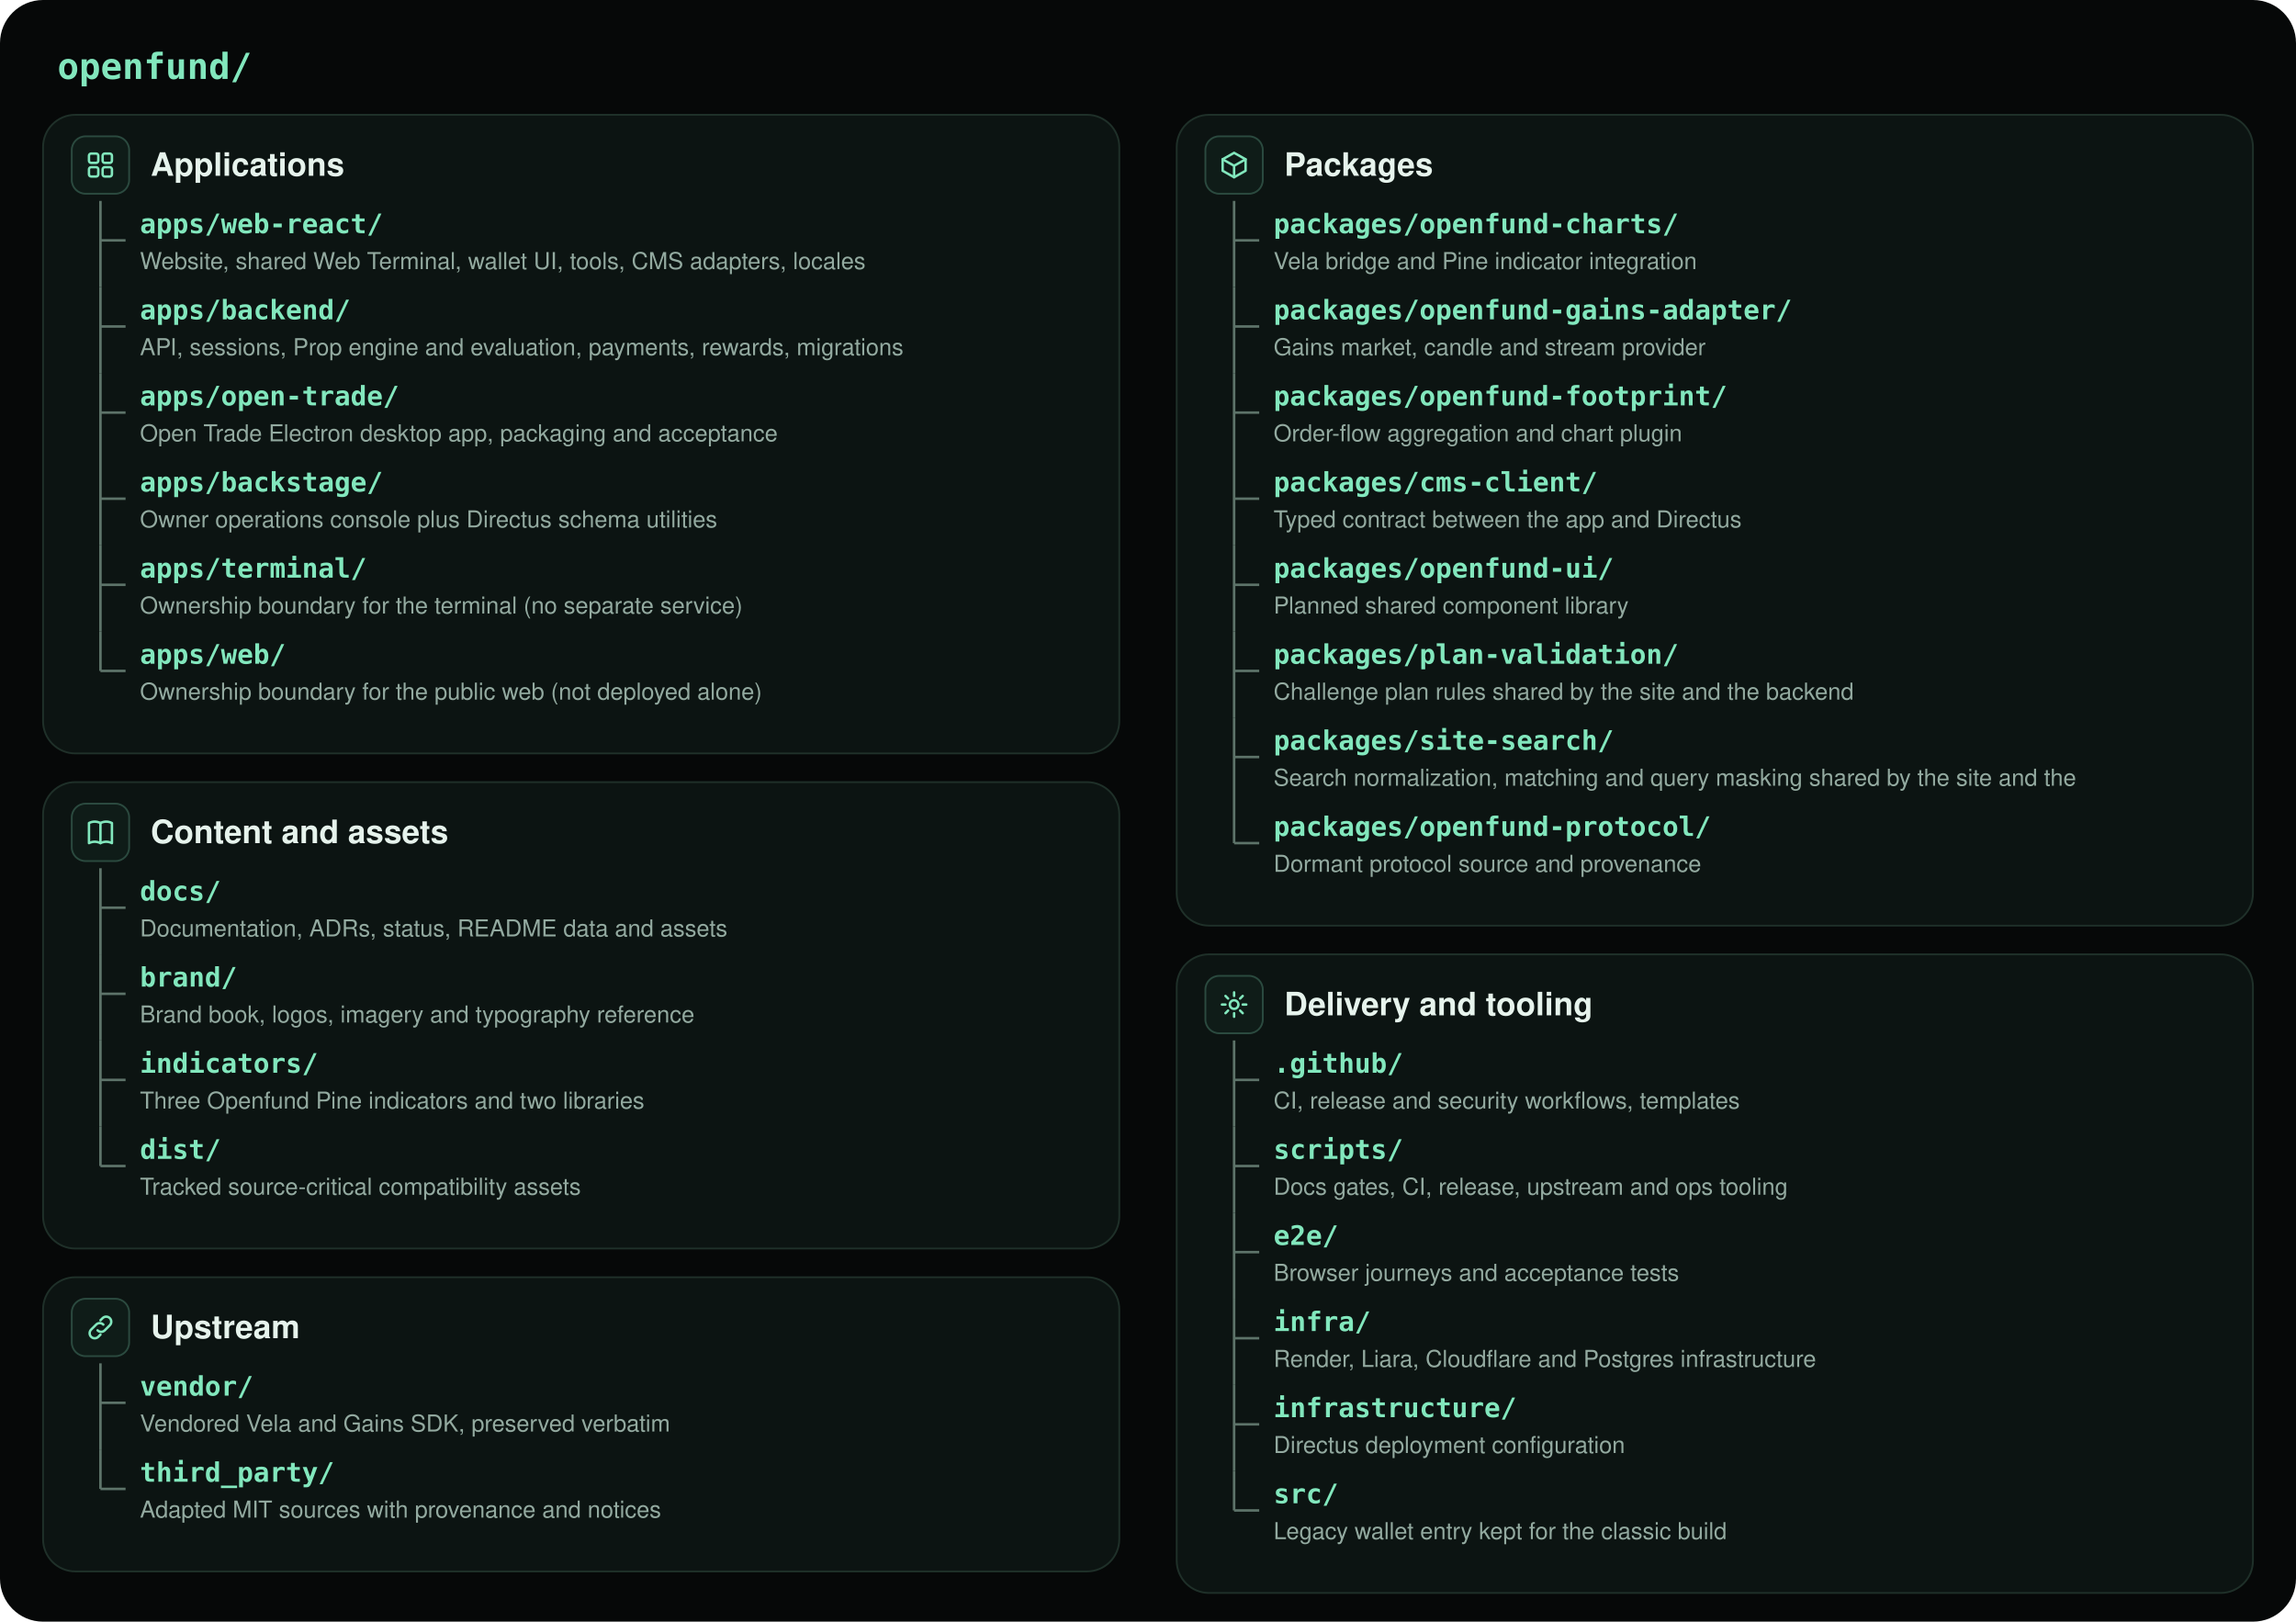
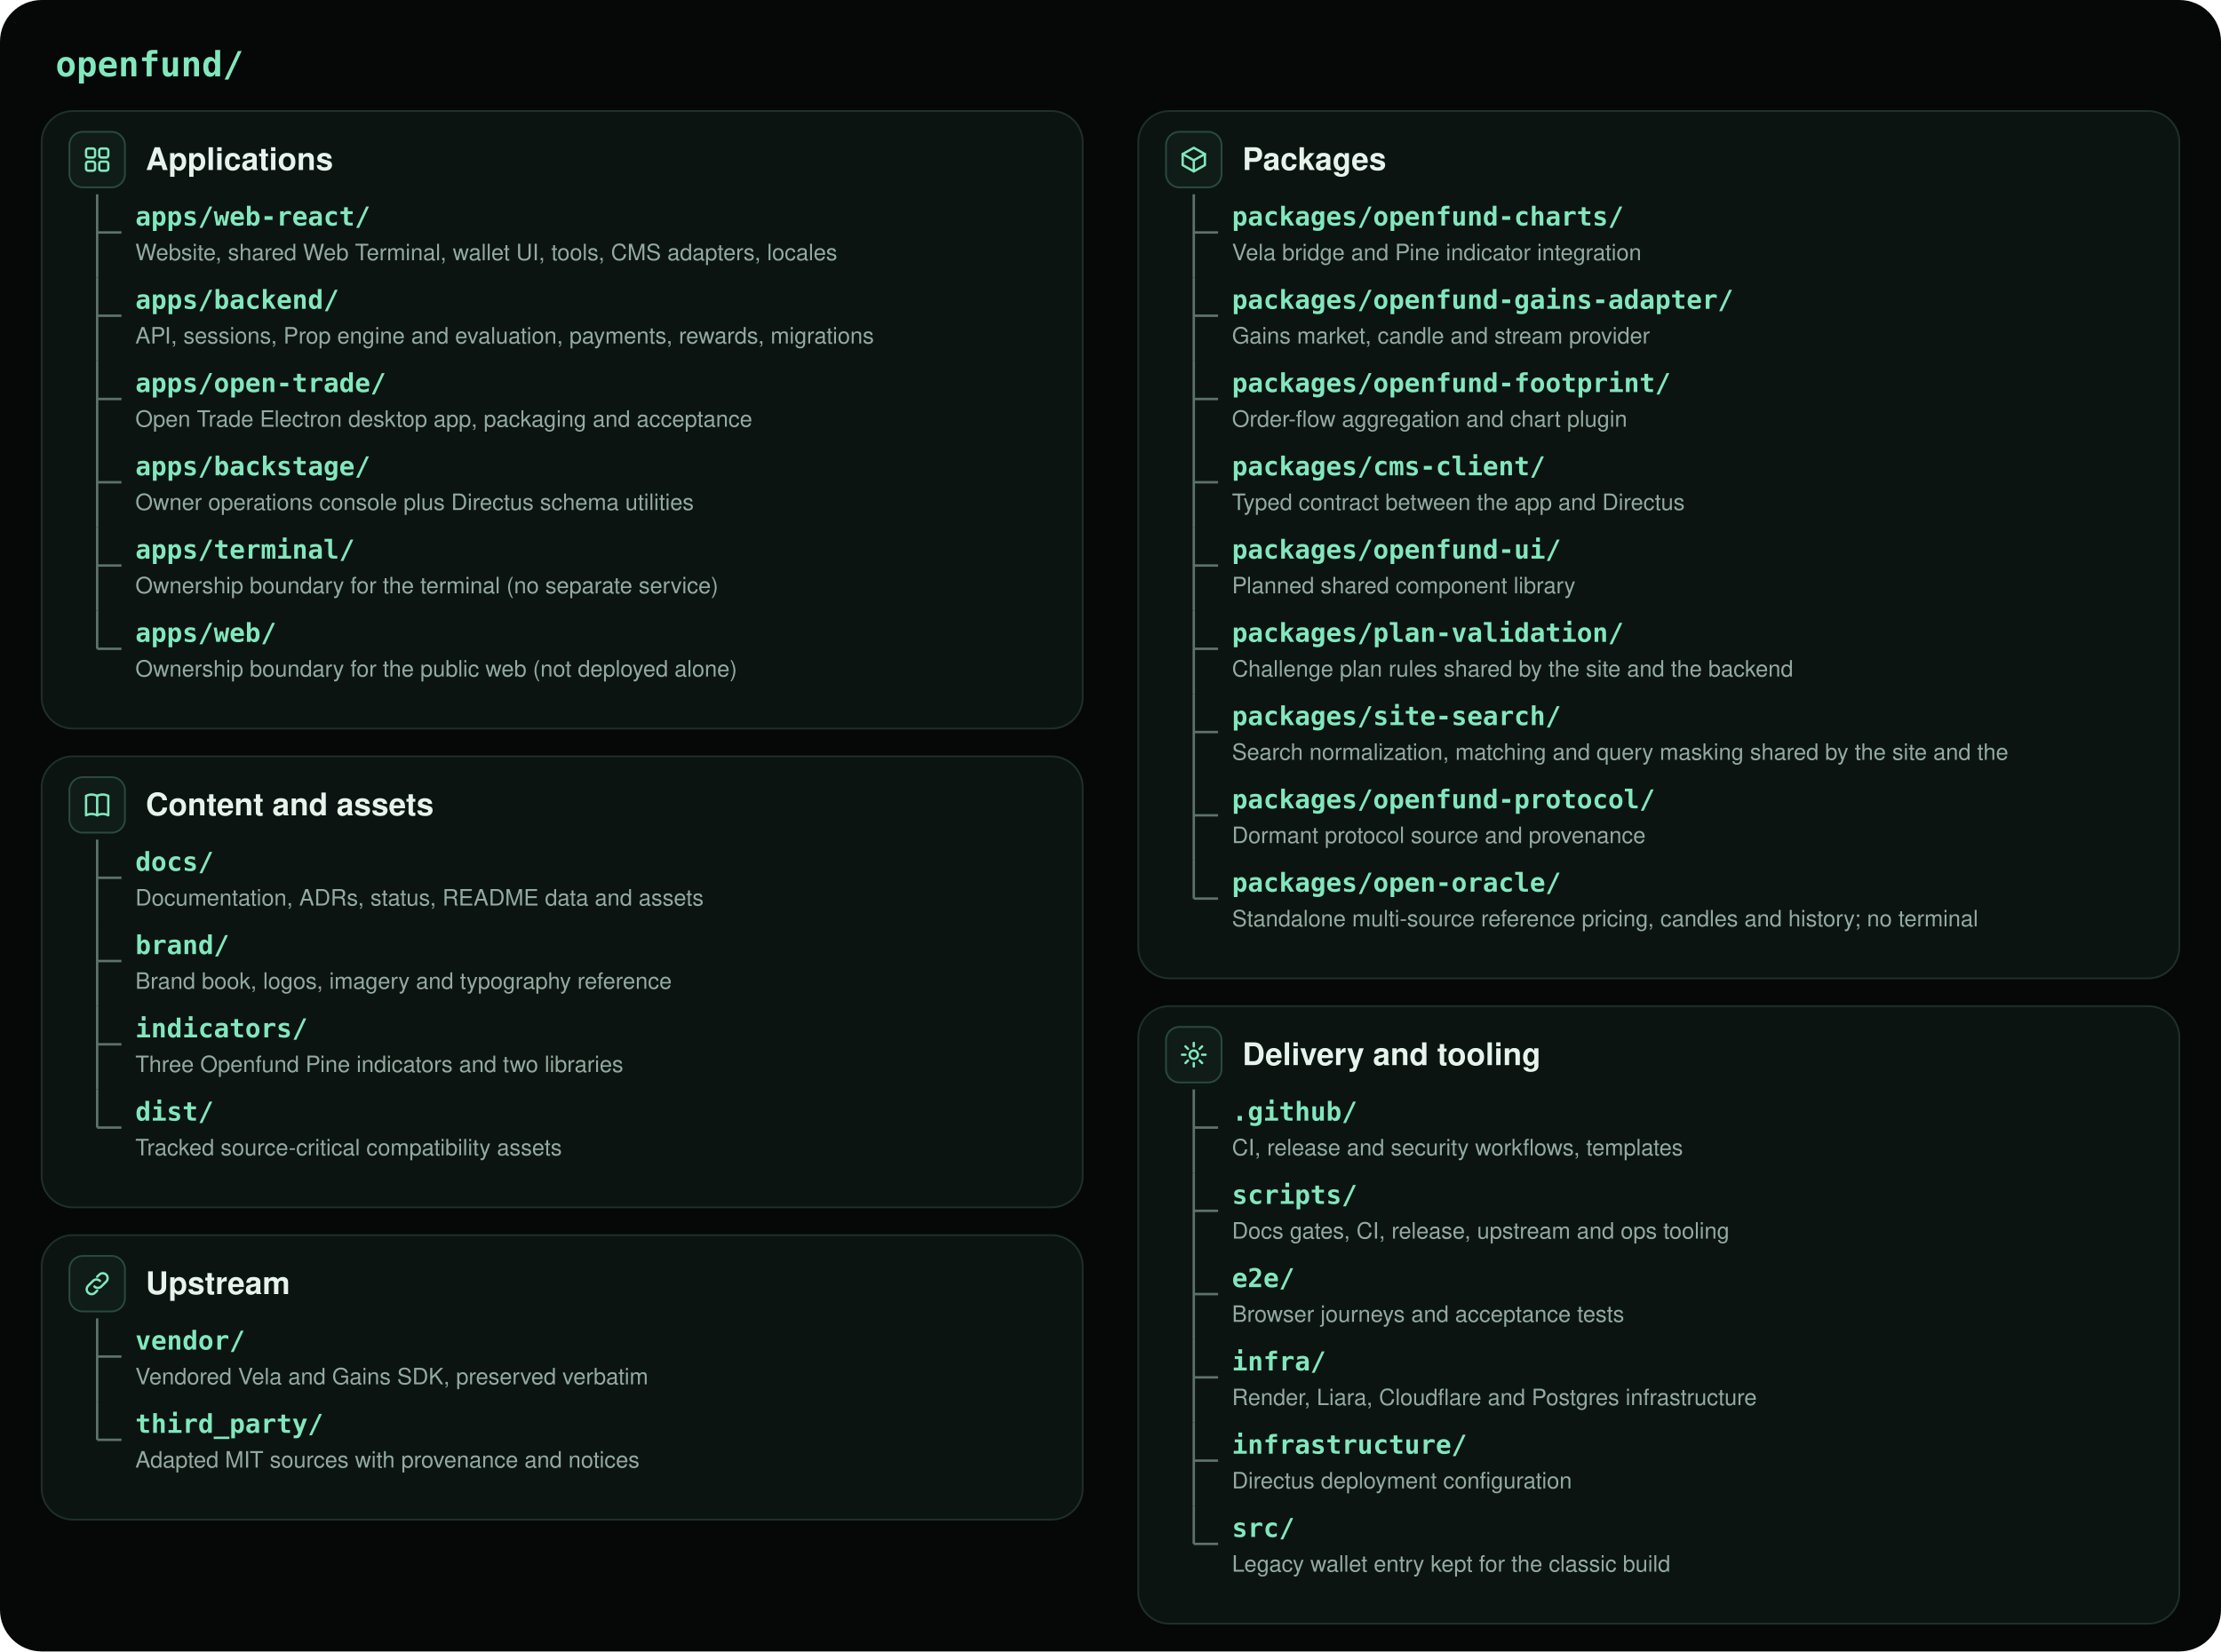
- <svg xmlns="http://www.w3.org/2000/svg" width="1280" height="904" viewBox="0 0 1280 904" role="img" aria-labelledby="title">
+ <svg xmlns="http://www.w3.org/2000/svg" width="1280" height="952" viewBox="0 0 1280 952" role="img" aria-labelledby="title">
  <g font-family="Ubuntu,Segoe UI,Helvetica,Arial,sans-serif">
-     <rect width="1280" height="904" rx="24" fill="#060808" />
+     <rect width="1280" height="952" rx="24" fill="#060808" />
    <text x="32" y="44" font-size="20" fill="#82e7bd" font-weight="700" text-anchor="start" font-family="Ubuntu Mono,SFMono-Regular,Menlo,Consolas,monospace">openfund/</text>
    <rect x="24" y="64" width="600" height="356" rx="18" fill="#0c1412" stroke="#1f3029" />
    <rect x="40" y="76" width="32" height="32" rx="7.68" fill="#0f1c18" stroke="#2b4a3f" />
    <g transform="translate(46.4 82.4) scale(0.8)" fill="none" stroke="#82e7bd" stroke-width="1.7" stroke-linecap="round" stroke-linejoin="round">
      <rect x="4" y="4" width="6.5" height="6.5" rx="1.5" />
      <rect x="13.5" y="4" width="6.5" height="6.5" rx="1.5" />
      <rect x="4" y="13.5" width="6.5" height="6.5" rx="1.5" />
      <rect x="13.5" y="13.5" width="6.5" height="6.5" rx="1.5" />
    </g>
    <text x="84" y="98" font-size="18" fill="#e6f3ec" font-weight="700" text-anchor="start">Applications</text>
    <path d="M56 112v48M56 134h14" fill="none" stroke="#5d7369" stroke-width="1.4" />
    <text x="78" y="130" font-size="15" fill="#82e7bd" font-weight="700" text-anchor="start" font-family="Ubuntu Mono,SFMono-Regular,Menlo,Consolas,monospace">apps/web-react/</text>
    <text x="78" y="150" font-size="13" fill="#93aaa0" font-weight="400" text-anchor="start">Website, shared Web Terminal, wallet UI, tools, CMS adapters, locales</text>
    <path d="M56 160v48M56 182h14" fill="none" stroke="#5d7369" stroke-width="1.4" />
    <text x="78" y="178" font-size="15" fill="#82e7bd" font-weight="700" text-anchor="start" font-family="Ubuntu Mono,SFMono-Regular,Menlo,Consolas,monospace">apps/backend/</text>
    <text x="78" y="198" font-size="13" fill="#93aaa0" font-weight="400" text-anchor="start">API, sessions, Prop engine and evaluation, payments, rewards, migrations</text>
    <path d="M56 208v48M56 230h14" fill="none" stroke="#5d7369" stroke-width="1.4" />
    <text x="78" y="226" font-size="15" fill="#82e7bd" font-weight="700" text-anchor="start" font-family="Ubuntu Mono,SFMono-Regular,Menlo,Consolas,monospace">apps/open-trade/</text>
    <text x="78" y="246" font-size="13" fill="#93aaa0" font-weight="400" text-anchor="start">Open Trade Electron desktop app, packaging and acceptance</text>
    <path d="M56 256v48M56 278h14" fill="none" stroke="#5d7369" stroke-width="1.4" />
    <text x="78" y="274" font-size="15" fill="#82e7bd" font-weight="700" text-anchor="start" font-family="Ubuntu Mono,SFMono-Regular,Menlo,Consolas,monospace">apps/backstage/</text>
    <text x="78" y="294" font-size="13" fill="#93aaa0" font-weight="400" text-anchor="start">Owner operations console plus Directus schema utilities</text>
    <path d="M56 304v48M56 326h14" fill="none" stroke="#5d7369" stroke-width="1.4" />
    <text x="78" y="322" font-size="15" fill="#82e7bd" font-weight="700" text-anchor="start" font-family="Ubuntu Mono,SFMono-Regular,Menlo,Consolas,monospace">apps/terminal/</text>
    <text x="78" y="342" font-size="13" fill="#93aaa0" font-weight="400" text-anchor="start">Ownership boundary for the terminal (no separate service)</text>
    <path d="M56 352v22M56 374h14" fill="none" stroke="#5d7369" stroke-width="1.4" />
    <text x="78" y="370" font-size="15" fill="#82e7bd" font-weight="700" text-anchor="start" font-family="Ubuntu Mono,SFMono-Regular,Menlo,Consolas,monospace">apps/web/</text>
    <text x="78" y="390" font-size="13" fill="#93aaa0" font-weight="400" text-anchor="start">Ownership boundary for the public web (not deployed alone)</text>
    <rect x="24" y="436" width="600" height="260" rx="18" fill="#0c1412" stroke="#1f3029" />
    <rect x="40" y="448" width="32" height="32" rx="7.68" fill="#0f1c18" stroke="#2b4a3f" />
    <g transform="translate(46.4 454.4) scale(0.8)" fill="none" stroke="#82e7bd" stroke-width="1.7" stroke-linecap="round" stroke-linejoin="round">
      <path d="M4 5.5c2.7-1.3 5.3-1.3 8 0v14c-2.7-1.3-5.3-1.3-8 0Z" />
      <path d="M12 5.5c2.7-1.3 5.3-1.3 8 0v14c-2.7-1.3-5.3-1.3-8 0" />
    </g>
    <text x="84" y="470" font-size="18" fill="#e6f3ec" font-weight="700" text-anchor="start">Content and assets</text>
    <path d="M56 484v48M56 506h14" fill="none" stroke="#5d7369" stroke-width="1.4" />
    <text x="78" y="502" font-size="15" fill="#82e7bd" font-weight="700" text-anchor="start" font-family="Ubuntu Mono,SFMono-Regular,Menlo,Consolas,monospace">docs/</text>
    <text x="78" y="522" font-size="13" fill="#93aaa0" font-weight="400" text-anchor="start">Documentation, ADRs, status, README data and assets</text>
    <path d="M56 532v48M56 554h14" fill="none" stroke="#5d7369" stroke-width="1.4" />
    <text x="78" y="550" font-size="15" fill="#82e7bd" font-weight="700" text-anchor="start" font-family="Ubuntu Mono,SFMono-Regular,Menlo,Consolas,monospace">brand/</text>
    <text x="78" y="570" font-size="13" fill="#93aaa0" font-weight="400" text-anchor="start">Brand book, logos, imagery and typography reference</text>
    <path d="M56 580v48M56 602h14" fill="none" stroke="#5d7369" stroke-width="1.4" />
    <text x="78" y="598" font-size="15" fill="#82e7bd" font-weight="700" text-anchor="start" font-family="Ubuntu Mono,SFMono-Regular,Menlo,Consolas,monospace">indicators/</text>
    <text x="78" y="618" font-size="13" fill="#93aaa0" font-weight="400" text-anchor="start">Three Openfund Pine indicators and two libraries</text>
    <path d="M56 628v22M56 650h14" fill="none" stroke="#5d7369" stroke-width="1.4" />
    <text x="78" y="646" font-size="15" fill="#82e7bd" font-weight="700" text-anchor="start" font-family="Ubuntu Mono,SFMono-Regular,Menlo,Consolas,monospace">dist/</text>
    <text x="78" y="666" font-size="13" fill="#93aaa0" font-weight="400" text-anchor="start">Tracked source-critical compatibility assets</text>
    <rect x="24" y="712" width="600" height="164" rx="18" fill="#0c1412" stroke="#1f3029" />
    <rect x="40" y="724" width="32" height="32" rx="7.68" fill="#0f1c18" stroke="#2b4a3f" />
    <g transform="translate(46.4 730.4) scale(0.8)" fill="none" stroke="#82e7bd" stroke-width="1.7" stroke-linecap="round" stroke-linejoin="round">
      <path d="M10 14a3.5 3.5 0 0 0 5 0l3.5-3.5a3.5 3.5 0 0 0-5-5L12 7" />
      <path d="M14 10a3.5 3.5 0 0 0-5 0L5.5 13.5a3.5 3.5 0 0 0 5 5L12 17" />
    </g>
    <text x="84" y="746" font-size="18" fill="#e6f3ec" font-weight="700" text-anchor="start">Upstream</text>
    <path d="M56 760v48M56 782h14" fill="none" stroke="#5d7369" stroke-width="1.4" />
    <text x="78" y="778" font-size="15" fill="#82e7bd" font-weight="700" text-anchor="start" font-family="Ubuntu Mono,SFMono-Regular,Menlo,Consolas,monospace">vendor/</text>
    <text x="78" y="798" font-size="13" fill="#93aaa0" font-weight="400" text-anchor="start">Vendored Vela and Gains SDK, preserved verbatim</text>
    <path d="M56 808v22M56 830h14" fill="none" stroke="#5d7369" stroke-width="1.4" />
    <text x="78" y="826" font-size="15" fill="#82e7bd" font-weight="700" text-anchor="start" font-family="Ubuntu Mono,SFMono-Regular,Menlo,Consolas,monospace">third_party/</text>
    <text x="78" y="846" font-size="13" fill="#93aaa0" font-weight="400" text-anchor="start">Adapted MIT sources with provenance and notices</text>
-     <rect x="656" y="64" width="600" height="452" rx="18" fill="#0c1412" stroke="#1f3029" />
+     <rect x="656" y="64" width="600" height="500" rx="18" fill="#0c1412" stroke="#1f3029" />
    <rect x="672" y="76" width="32" height="32" rx="7.68" fill="#0f1c18" stroke="#2b4a3f" />
    <g transform="translate(678.4 82.4) scale(0.8)" fill="none" stroke="#82e7bd" stroke-width="1.7" stroke-linecap="round" stroke-linejoin="round">
      <path d="m12 3.5 8 4.5v8L12 20.5 4 16V8Z" />
      <path d="m4 8 8 4.5L20 8M12 12.5v8" />
    </g>
    <text x="716" y="98" font-size="18" fill="#e6f3ec" font-weight="700" text-anchor="start">Packages</text>
    <path d="M688 112v48M688 134h14" fill="none" stroke="#5d7369" stroke-width="1.4" />
    <text x="710" y="130" font-size="15" fill="#82e7bd" font-weight="700" text-anchor="start" font-family="Ubuntu Mono,SFMono-Regular,Menlo,Consolas,monospace">packages/openfund-charts/</text>
    <text x="710" y="150" font-size="13" fill="#93aaa0" font-weight="400" text-anchor="start">Vela bridge and Pine indicator integration</text>
    <path d="M688 160v48M688 182h14" fill="none" stroke="#5d7369" stroke-width="1.4" />
    <text x="710" y="178" font-size="15" fill="#82e7bd" font-weight="700" text-anchor="start" font-family="Ubuntu Mono,SFMono-Regular,Menlo,Consolas,monospace">packages/openfund-gains-adapter/</text>
    <text x="710" y="198" font-size="13" fill="#93aaa0" font-weight="400" text-anchor="start">Gains market, candle and stream provider</text>
    <path d="M688 208v48M688 230h14" fill="none" stroke="#5d7369" stroke-width="1.4" />
    <text x="710" y="226" font-size="15" fill="#82e7bd" font-weight="700" text-anchor="start" font-family="Ubuntu Mono,SFMono-Regular,Menlo,Consolas,monospace">packages/openfund-footprint/</text>
    <text x="710" y="246" font-size="13" fill="#93aaa0" font-weight="400" text-anchor="start">Order-flow aggregation and chart plugin</text>
    <path d="M688 256v48M688 278h14" fill="none" stroke="#5d7369" stroke-width="1.4" />
    <text x="710" y="274" font-size="15" fill="#82e7bd" font-weight="700" text-anchor="start" font-family="Ubuntu Mono,SFMono-Regular,Menlo,Consolas,monospace">packages/cms-client/</text>
    <text x="710" y="294" font-size="13" fill="#93aaa0" font-weight="400" text-anchor="start">Typed contract between the app and Directus</text>
    <path d="M688 304v48M688 326h14" fill="none" stroke="#5d7369" stroke-width="1.4" />
    <text x="710" y="322" font-size="15" fill="#82e7bd" font-weight="700" text-anchor="start" font-family="Ubuntu Mono,SFMono-Regular,Menlo,Consolas,monospace">packages/openfund-ui/</text>
    <text x="710" y="342" font-size="13" fill="#93aaa0" font-weight="400" text-anchor="start">Planned shared component library</text>
    <path d="M688 352v48M688 374h14" fill="none" stroke="#5d7369" stroke-width="1.4" />
    <text x="710" y="370" font-size="15" fill="#82e7bd" font-weight="700" text-anchor="start" font-family="Ubuntu Mono,SFMono-Regular,Menlo,Consolas,monospace">packages/plan-validation/</text>
    <text x="710" y="390" font-size="13" fill="#93aaa0" font-weight="400" text-anchor="start">Challenge plan rules shared by the site and the backend</text>
    <path d="M688 400v48M688 422h14" fill="none" stroke="#5d7369" stroke-width="1.4" />
    <text x="710" y="418" font-size="15" fill="#82e7bd" font-weight="700" text-anchor="start" font-family="Ubuntu Mono,SFMono-Regular,Menlo,Consolas,monospace">packages/site-search/</text>
    <text x="710" y="438" font-size="13" fill="#93aaa0" font-weight="400" text-anchor="start">Search normalization, matching and query masking shared by the site and the</text>
-     <path d="M688 448v22M688 470h14" fill="none" stroke="#5d7369" stroke-width="1.4" />
+     <path d="M688 448v48M688 470h14" fill="none" stroke="#5d7369" stroke-width="1.4" />
    <text x="710" y="466" font-size="15" fill="#82e7bd" font-weight="700" text-anchor="start" font-family="Ubuntu Mono,SFMono-Regular,Menlo,Consolas,monospace">packages/openfund-protocol/</text>
    <text x="710" y="486" font-size="13" fill="#93aaa0" font-weight="400" text-anchor="start">Dormant protocol source and provenance</text>
-     <rect x="656" y="532" width="600" height="356" rx="18" fill="#0c1412" stroke="#1f3029" />
-     <rect x="672" y="544" width="32" height="32" rx="7.68" fill="#0f1c18" stroke="#2b4a3f" />
-     <g transform="translate(678.4 550.4) scale(0.8)" fill="none" stroke="#82e7bd" stroke-width="1.7" stroke-linecap="round" stroke-linejoin="round">
+     <path d="M688 496v22M688 518h14" fill="none" stroke="#5d7369" stroke-width="1.4" />
+     <text x="710" y="514" font-size="15" fill="#82e7bd" font-weight="700" text-anchor="start" font-family="Ubuntu Mono,SFMono-Regular,Menlo,Consolas,monospace">packages/open-oracle/</text>
+     <text x="710" y="534" font-size="13" fill="#93aaa0" font-weight="400" text-anchor="start">Standalone multi-source reference pricing, candles and history; no terminal</text>
+     <rect x="656" y="580" width="600" height="356" rx="18" fill="#0c1412" stroke="#1f3029" />
+     <rect x="672" y="592" width="32" height="32" rx="7.68" fill="#0f1c18" stroke="#2b4a3f" />
+     <g transform="translate(678.4 598.4) scale(0.8)" fill="none" stroke="#82e7bd" stroke-width="1.7" stroke-linecap="round" stroke-linejoin="round">
      <circle cx="12" cy="12" r="3" />
      <path d="M12 3.5v2.5M12 18v2.5M3.5 12H6M18 12h2.5M6 6l1.8 1.8M16.2 16.2 18 18M6 18l1.8-1.8M16.2 7.8 18 6" />
    </g>
-     <text x="716" y="566" font-size="18" fill="#e6f3ec" font-weight="700" text-anchor="start">Delivery and tooling</text>
-     <path d="M688 580v48M688 602h14" fill="none" stroke="#5d7369" stroke-width="1.4" />
-     <text x="710" y="598" font-size="15" fill="#82e7bd" font-weight="700" text-anchor="start" font-family="Ubuntu Mono,SFMono-Regular,Menlo,Consolas,monospace">.github/</text>
-     <text x="710" y="618" font-size="13" fill="#93aaa0" font-weight="400" text-anchor="start">CI, release and security workflows, templates</text>
+     <text x="716" y="614" font-size="18" fill="#e6f3ec" font-weight="700" text-anchor="start">Delivery and tooling</text>
    <path d="M688 628v48M688 650h14" fill="none" stroke="#5d7369" stroke-width="1.4" />
-     <text x="710" y="646" font-size="15" fill="#82e7bd" font-weight="700" text-anchor="start" font-family="Ubuntu Mono,SFMono-Regular,Menlo,Consolas,monospace">scripts/</text>
-     <text x="710" y="666" font-size="13" fill="#93aaa0" font-weight="400" text-anchor="start">Docs gates, CI, release, upstream and ops tooling</text>
+     <text x="710" y="646" font-size="15" fill="#82e7bd" font-weight="700" text-anchor="start" font-family="Ubuntu Mono,SFMono-Regular,Menlo,Consolas,monospace">.github/</text>
+     <text x="710" y="666" font-size="13" fill="#93aaa0" font-weight="400" text-anchor="start">CI, release and security workflows, templates</text>
    <path d="M688 676v48M688 698h14" fill="none" stroke="#5d7369" stroke-width="1.4" />
-     <text x="710" y="694" font-size="15" fill="#82e7bd" font-weight="700" text-anchor="start" font-family="Ubuntu Mono,SFMono-Regular,Menlo,Consolas,monospace">e2e/</text>
-     <text x="710" y="714" font-size="13" fill="#93aaa0" font-weight="400" text-anchor="start">Browser journeys and acceptance tests</text>
+     <text x="710" y="694" font-size="15" fill="#82e7bd" font-weight="700" text-anchor="start" font-family="Ubuntu Mono,SFMono-Regular,Menlo,Consolas,monospace">scripts/</text>
+     <text x="710" y="714" font-size="13" fill="#93aaa0" font-weight="400" text-anchor="start">Docs gates, CI, release, upstream and ops tooling</text>
    <path d="M688 724v48M688 746h14" fill="none" stroke="#5d7369" stroke-width="1.4" />
-     <text x="710" y="742" font-size="15" fill="#82e7bd" font-weight="700" text-anchor="start" font-family="Ubuntu Mono,SFMono-Regular,Menlo,Consolas,monospace">infra/</text>
-     <text x="710" y="762" font-size="13" fill="#93aaa0" font-weight="400" text-anchor="start">Render, Liara, Cloudflare and Postgres infrastructure</text>
+     <text x="710" y="742" font-size="15" fill="#82e7bd" font-weight="700" text-anchor="start" font-family="Ubuntu Mono,SFMono-Regular,Menlo,Consolas,monospace">e2e/</text>
+     <text x="710" y="762" font-size="13" fill="#93aaa0" font-weight="400" text-anchor="start">Browser journeys and acceptance tests</text>
    <path d="M688 772v48M688 794h14" fill="none" stroke="#5d7369" stroke-width="1.4" />
-     <text x="710" y="790" font-size="15" fill="#82e7bd" font-weight="700" text-anchor="start" font-family="Ubuntu Mono,SFMono-Regular,Menlo,Consolas,monospace">infrastructure/</text>
-     <text x="710" y="810" font-size="13" fill="#93aaa0" font-weight="400" text-anchor="start">Directus deployment configuration</text>
-     <path d="M688 820v22M688 842h14" fill="none" stroke="#5d7369" stroke-width="1.4" />
-     <text x="710" y="838" font-size="15" fill="#82e7bd" font-weight="700" text-anchor="start" font-family="Ubuntu Mono,SFMono-Regular,Menlo,Consolas,monospace">src/</text>
-     <text x="710" y="858" font-size="13" fill="#93aaa0" font-weight="400" text-anchor="start">Legacy wallet entry kept for the classic build</text>
+     <text x="710" y="790" font-size="15" fill="#82e7bd" font-weight="700" text-anchor="start" font-family="Ubuntu Mono,SFMono-Regular,Menlo,Consolas,monospace">infra/</text>
+     <text x="710" y="810" font-size="13" fill="#93aaa0" font-weight="400" text-anchor="start">Render, Liara, Cloudflare and Postgres infrastructure</text>
+     <path d="M688 820v48M688 842h14" fill="none" stroke="#5d7369" stroke-width="1.4" />
+     <text x="710" y="838" font-size="15" fill="#82e7bd" font-weight="700" text-anchor="start" font-family="Ubuntu Mono,SFMono-Regular,Menlo,Consolas,monospace">infrastructure/</text>
+     <text x="710" y="858" font-size="13" fill="#93aaa0" font-weight="400" text-anchor="start">Directus deployment configuration</text>
+     <path d="M688 868v22M688 890h14" fill="none" stroke="#5d7369" stroke-width="1.4" />
+     <text x="710" y="886" font-size="15" fill="#82e7bd" font-weight="700" text-anchor="start" font-family="Ubuntu Mono,SFMono-Regular,Menlo,Consolas,monospace">src/</text>
+     <text x="710" y="906" font-size="13" fill="#93aaa0" font-weight="400" text-anchor="start">Legacy wallet entry kept for the classic build</text>
  </g>
</svg>
